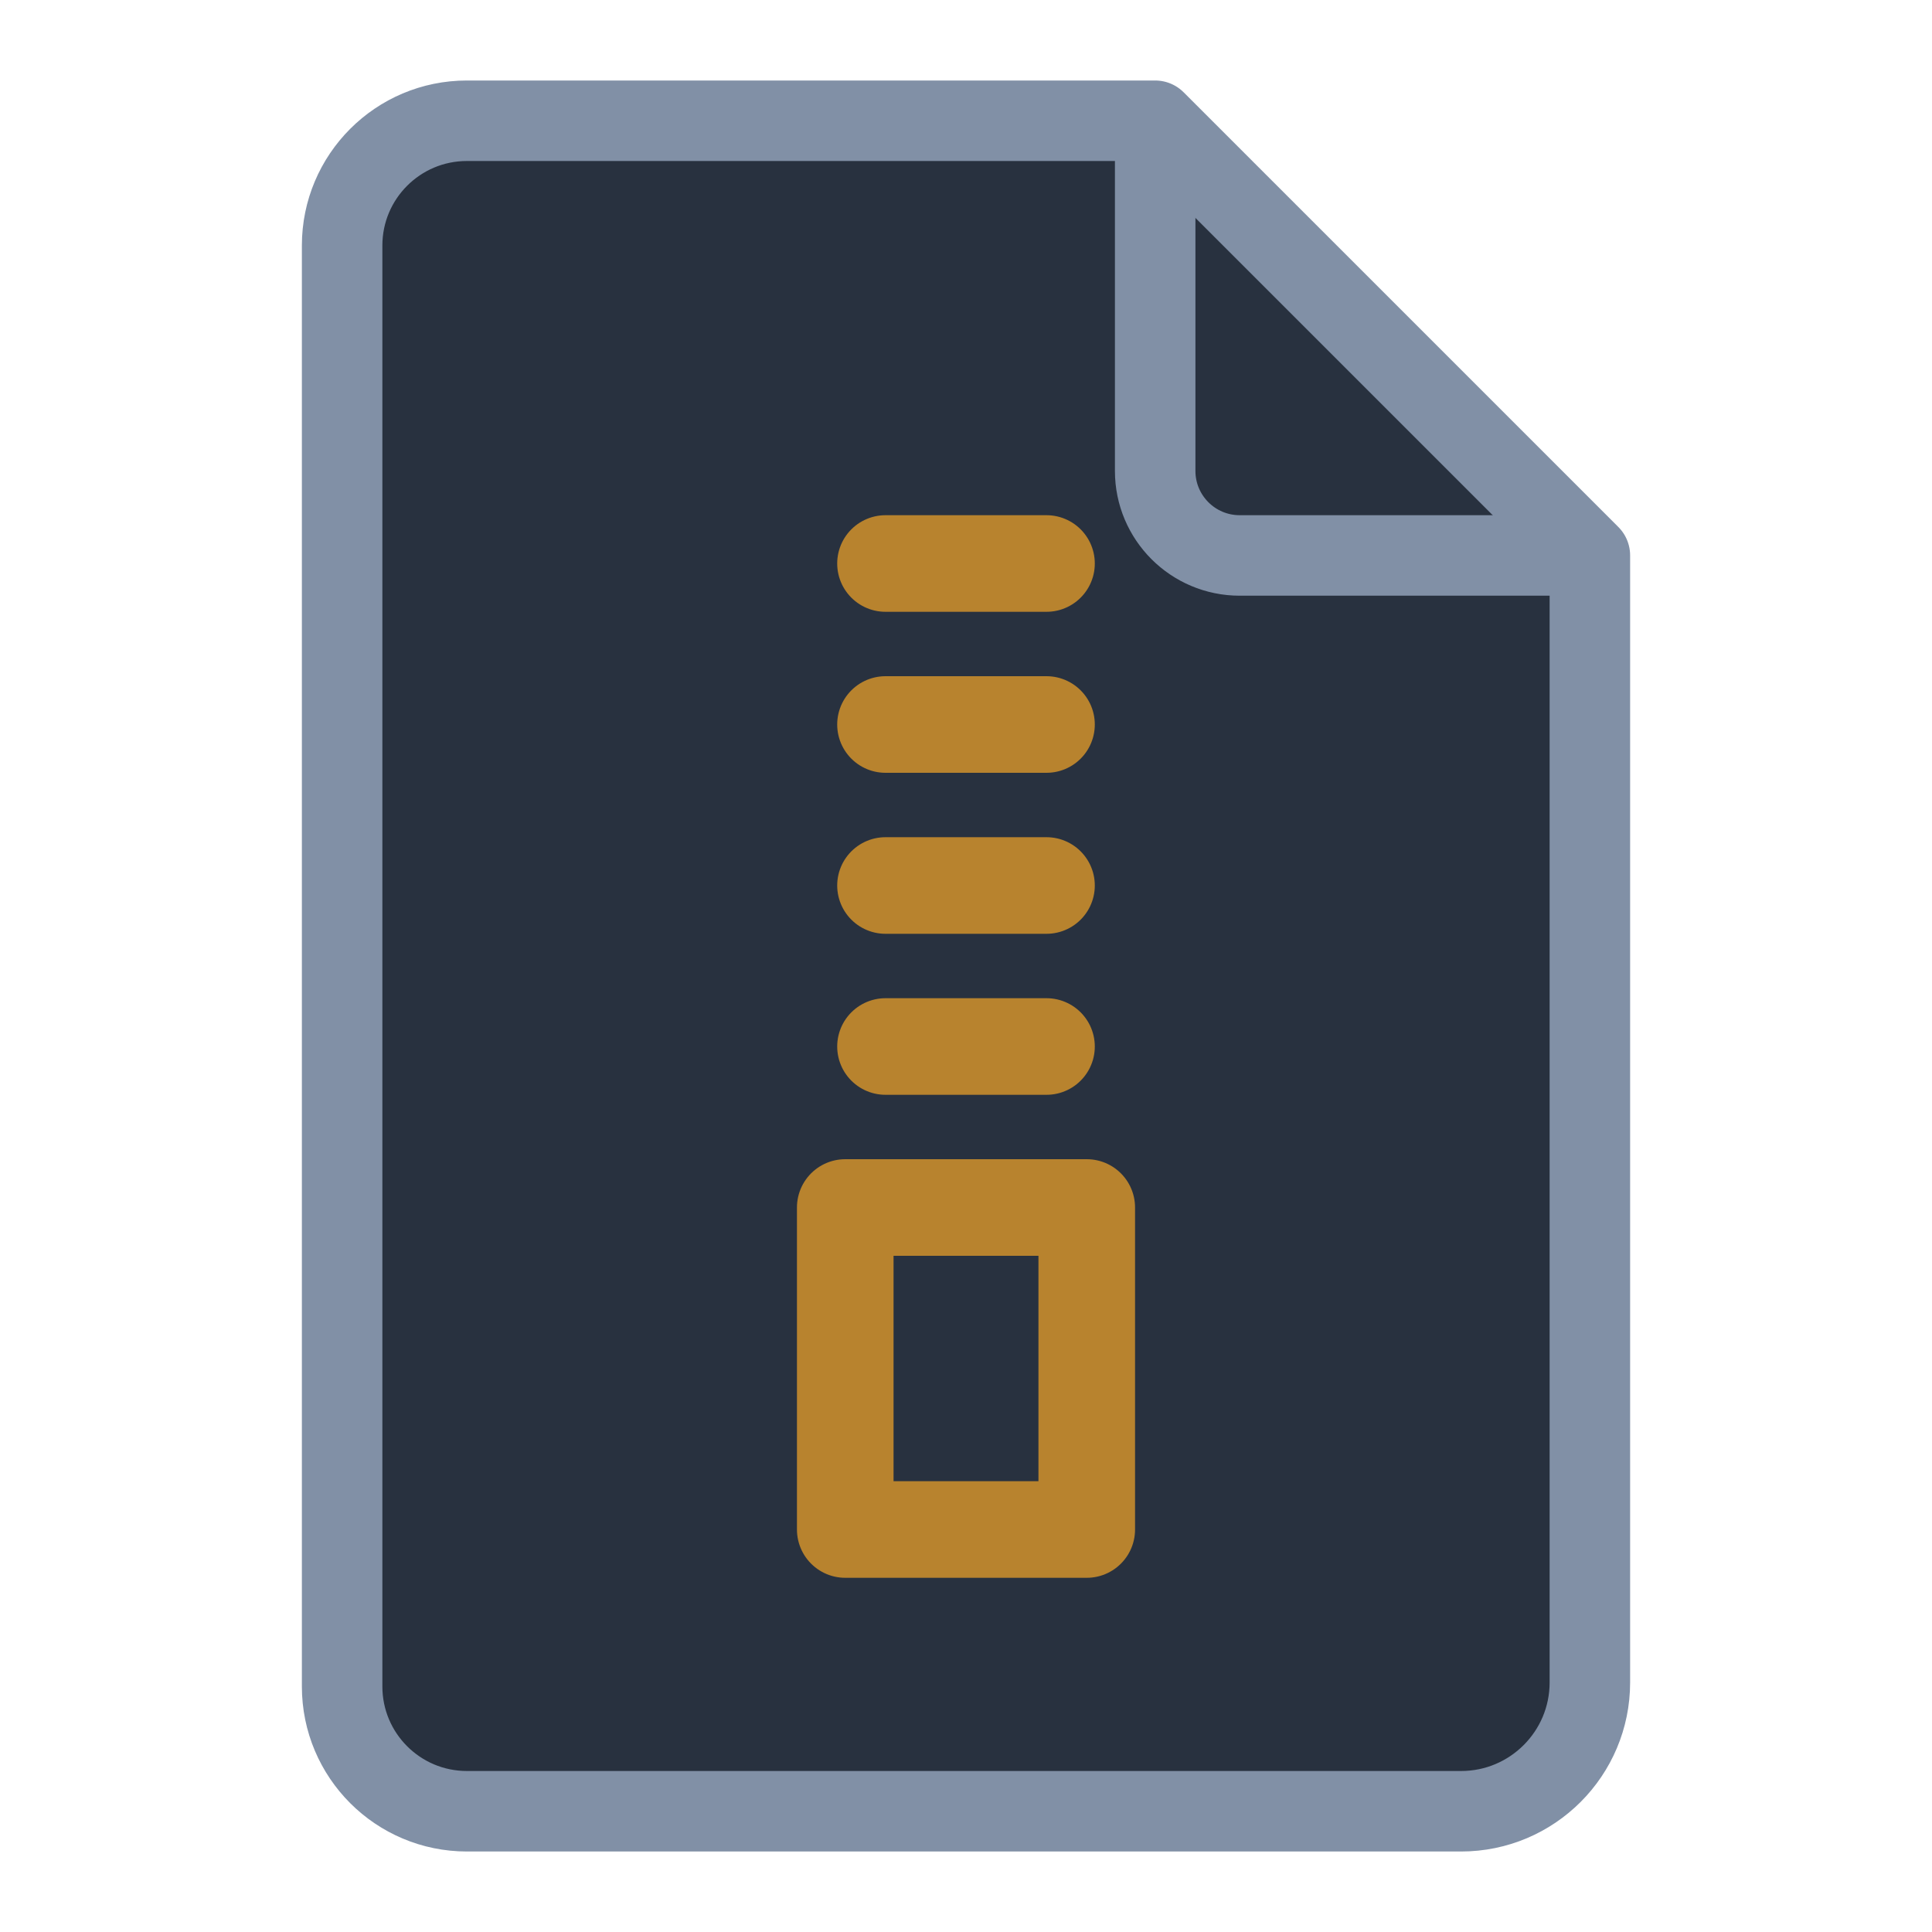
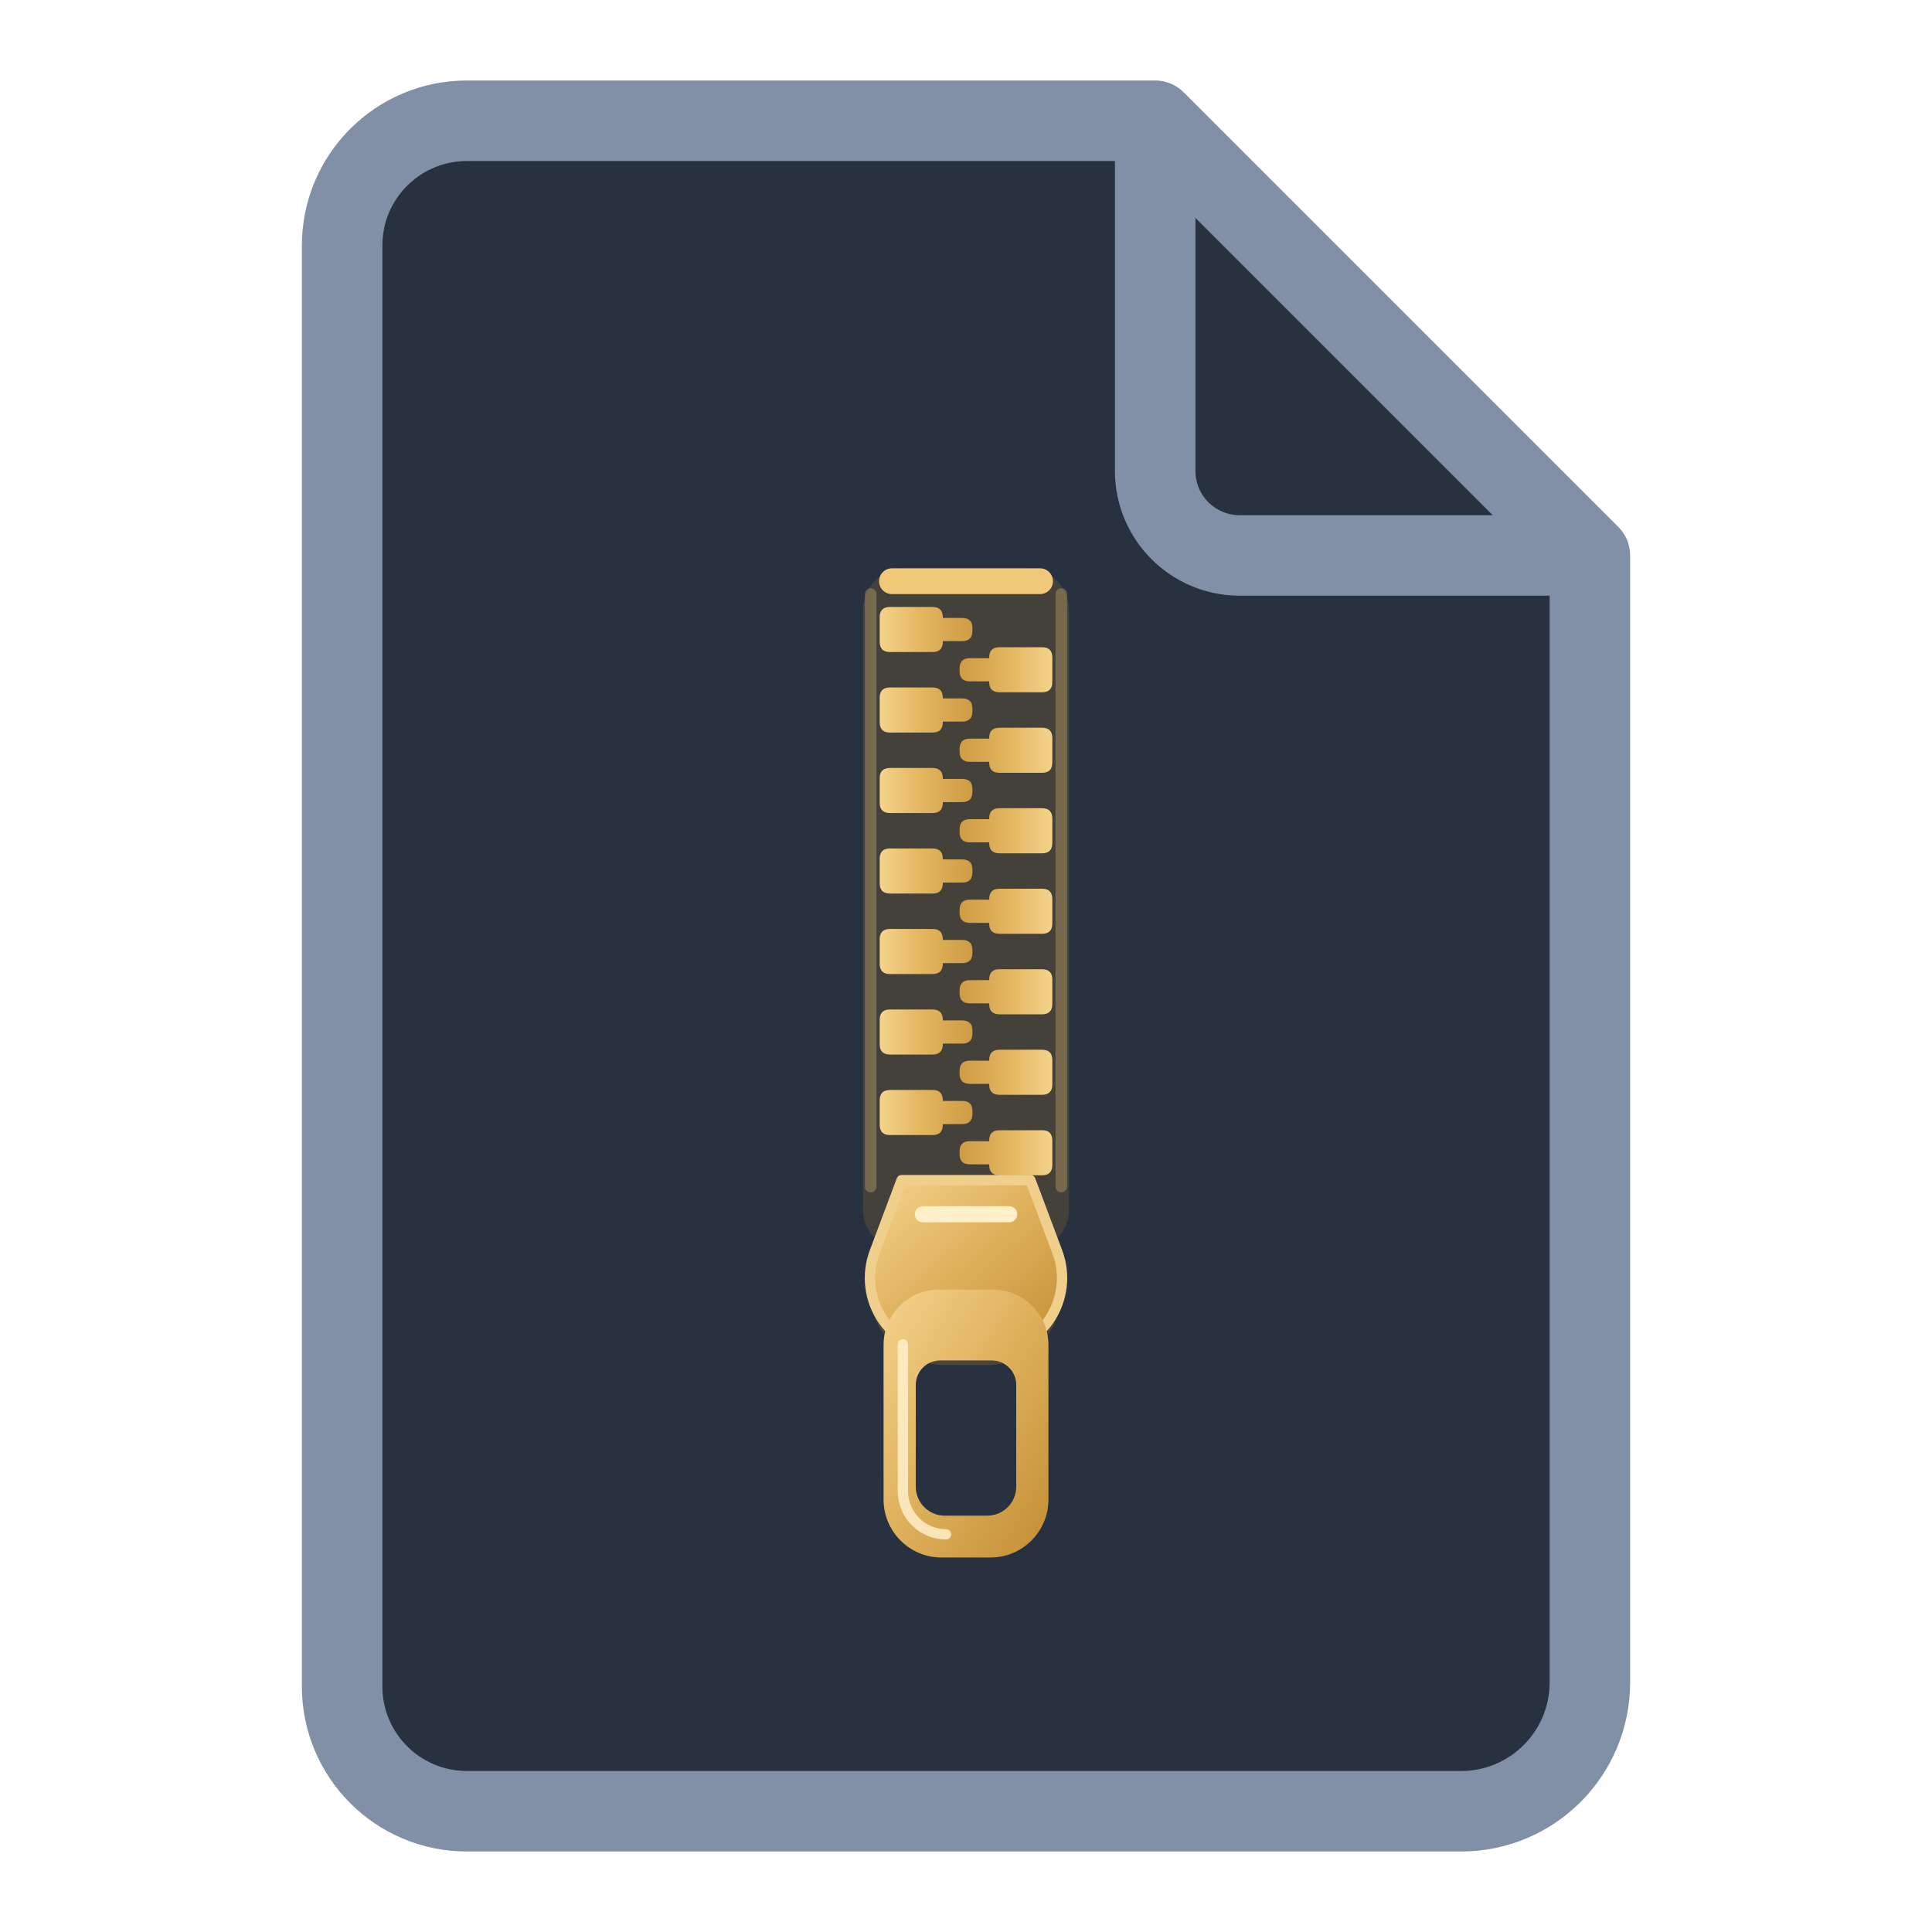
<svg xmlns="http://www.w3.org/2000/svg" width="24" height="24" viewBox="0 0 24 24" fill="none" stroke="#eceef3" stroke-width="1.5" stroke-linecap="round" stroke-linejoin="round">
  <path fill="#28313f" stroke="#8190a6" stroke-width="1" d="M5.8 1.5h8.55l5.4 5.4v14a1.6 1.6 0 0 1-1.6 1.6H5.8a1.55 1.55 0 0 1-1.55-1.55V3.05A1.55 1.55 0 0 1 5.8 1.5Z" />
  <path stroke="#8190a6" stroke-width="1" d="M14.35 1.75v4.1a1.05 1.05 0 0 0 1.05 1.05h4.1" />
-   <path d="M11 7h2 M11 9h2 M11 11h2 M11 13h2 M10.5 15h3v4h-3z" stroke="#b8832e" stroke-width="1.2" />
+   <g transform="translate(3.6 4.3) scale(.8)">
+     <defs>
+       <linearGradient id="zip-ochre-dark-teeth" x1="0" y1="0" x2="1" y2="0">
+         <stop stop-color="#f4d38c" />
+         <stop offset=".45" stop-color="#e3b65f" />
+         <stop offset="1" stop-color="#ce9c45" />
+       </linearGradient>
+       <linearGradient id="zip-ochre-dark-metal" x1="0" y1="0" x2="1" y2="1">
+         <stop stop-color="#f4d38c" />
+         <stop offset=".48" stop-color="#dfb15d" />
+         <stop offset="1" stop-color="#c38e34" />
+       </linearGradient>
+     </defs>
+     <rect x="8.9" y="3.45" width="3.2" height="10.6" rx=".65" fill="#b8832e" fill-opacity=".2" stroke="none" />
+     <path d="M9.02 3.85v9.2m2.96-9.2v9.2" stroke="#ebc77c" stroke-opacity=".3" stroke-width=".18" />
+     <rect x="9.15" y="3.45" width="2.7" height=".4" rx=".2" fill="#efc977" stroke="none" />
+     <g fill="url(#zip-ochre-dark-teeth)" stroke="none">
+       <path d="M9.32 4.05h.66q.16 0 .16.16v.01h.3q.16 0 .16.16v.04q0 .16-.16.16h-.3v.01q0 .16-.16.16h-.66q-.16 0-.16-.16v-.38q0-.16.16-.16Z" />
+       <g transform="translate(21 .625) scale(-1 1)">
+         <path d="M9.32 4.05h.66q.16 0 .16.16v.01h.3q.16 0 .16.16v.04q0 .16-.16.16h-.3v.01q0 .16-.16.16h-.66q-.16 0-.16-.16v-.38q0-.16.16-.16Z" />
+       </g>
+       <path d="M9.32 5.30h.66q.16 0 .16.16v.01h.3q.16 0 .16.16v.04q0 .16-.16.16h-.3v.01q0 .16-.16.16h-.66q-.16 0-.16-.16v-.38q0-.16.16-.16Z" />
+       <g transform="translate(21 .625) scale(-1 1)">
+         <path d="M9.32 5.30h.66q.16 0 .16.16v.01h.3q.16 0 .16.16v.04q0 .16-.16.16h-.3v.01q0 .16-.16.16h-.66q-.16 0-.16-.16v-.38q0-.16.16-.16Z" />
+       </g>
+       <path d="M9.32 6.55h.66q.16 0 .16.16v.01h.3q.16 0 .16.16v.04q0 .16-.16.16h-.3v.01q0 .16-.16.16h-.66q-.16 0-.16-.16v-.38q0-.16.16-.16Z" />
+       <g transform="translate(21 .625) scale(-1 1)">
+         <path d="M9.32 6.55h.66q.16 0 .16.16v.01h.3q.16 0 .16.16v.04q0 .16-.16.16h-.3v.01q0 .16-.16.16h-.66q-.16 0-.16-.16v-.38q0-.16.16-.16Z" />
+       </g>
+       <path d="M9.32 7.80h.66q.16 0 .16.16v.01h.3q.16 0 .16.16v.04q0 .16-.16.16h-.3v.01q0 .16-.16.16h-.66q-.16 0-.16-.16v-.38q0-.16.16-.16Z" />
+       <g transform="translate(21 .625) scale(-1 1)">
+         <path d="M9.32 7.80h.66q.16 0 .16.16v.01h.3q.16 0 .16.16v.04q0 .16-.16.16h-.3v.01q0 .16-.16.16h-.66q-.16 0-.16-.16v-.38q0-.16.16-.16Z" />
+       </g>
+       <path d="M9.32 9.05h.66q.16 0 .16.16v.01h.3q.16 0 .16.16v.04q0 .16-.16.16h-.3v.01q0 .16-.16.16h-.66q-.16 0-.16-.16v-.38q0-.16.16-.16Z" />
+       <g transform="translate(21 .625) scale(-1 1)">
+         <path d="M9.32 9.05h.66q.16 0 .16.16v.01h.3q.16 0 .16.16v.04q0 .16-.16.16h-.3v.01q0 .16-.16.16h-.66q-.16 0-.16-.16v-.38q0-.16.16-.16Z" />
+       </g>
+       <path d="M9.32 10.30h.66q.16 0 .16.16v.01h.3q.16 0 .16.16v.04q0 .16-.16.16h-.3v.01q0 .16-.16.16h-.66q-.16 0-.16-.16v-.38q0-.16.16-.16Z" />
+       <g transform="translate(21 .625) scale(-1 1)">
+         <path d="M9.32 10.30h.66q.16 0 .16.16v.01h.3q.16 0 .16.16v.04q0 .16-.16.16h-.3v.01q0 .16-.16.16h-.66q-.16 0-.16-.16v-.38q0-.16.16-.16Z" />
+       </g>
+       <path d="M9.32 11.55h.66q.16 0 .16.16v.01h.3q.16 0 .16.16v.04q0 .16-.16.16h-.3v.01q0 .16-.16.16h-.66q-.16 0-.16-.16v-.38q0-.16.16-.16Z" />
+       <g transform="translate(21 .625) scale(-1 1)">
+         <path d="M9.32 11.55h.66q.16 0 .16.16v.01h.3q.16 0 .16.16v.04q0 .16-.16.16h-.3v.01q0 .16-.16.16h-.66q-.16 0-.16-.16v-.38q0-.16.16-.16Z" />
+       </g>
+     </g>
+     <path d="M9.5 12.95h2l.42 1.12a1.15 1.15 0 0 1-1.08 1.55h-.68a1.15 1.15 0 0 1-1.08-1.55Z" fill="#b8832e" fill-opacity=".25" stroke="none" transform="translate(0 .2)" />
+     <path d="M9.5 12.95h2l.42 1.12a1.15 1.15 0 0 1-1.08 1.55h-.68a1.15 1.15 0 0 1-1.08-1.55Z" fill="url(#zip-ochre-dark-metal)" stroke="#f0cf8c" stroke-width=".16" />
+     <path d="M9.83 13.48h1.34" stroke="#fff0c9" stroke-width=".25" />
+     <path fill="url(#zip-ochre-dark-metal)" stroke="none" fill-rule="evenodd" d="M10.08 14.65h.84a.86.86 0 0 1 .86.86v2.4a.9.9 0 0 1-.9.9h-.76a.9.9 0 0 1-.9-.9v-2.4a.86.86 0 0 1 .86-.86Z M10.1 15.75a.38.38 0 0 0-.38.38v1.58a.45.45 0 0 0 .45.45h.66a.45.45 0 0 0 .45-.45v-1.58a.38.38 0 0 0-.38-.38Z" />
+     <path d="M9.52 15.5v2.28a.67.67 0 0 0 .67.67" stroke="#fff0c9" stroke-opacity=".85" stroke-width=".16" />
+   </g>
</svg>
